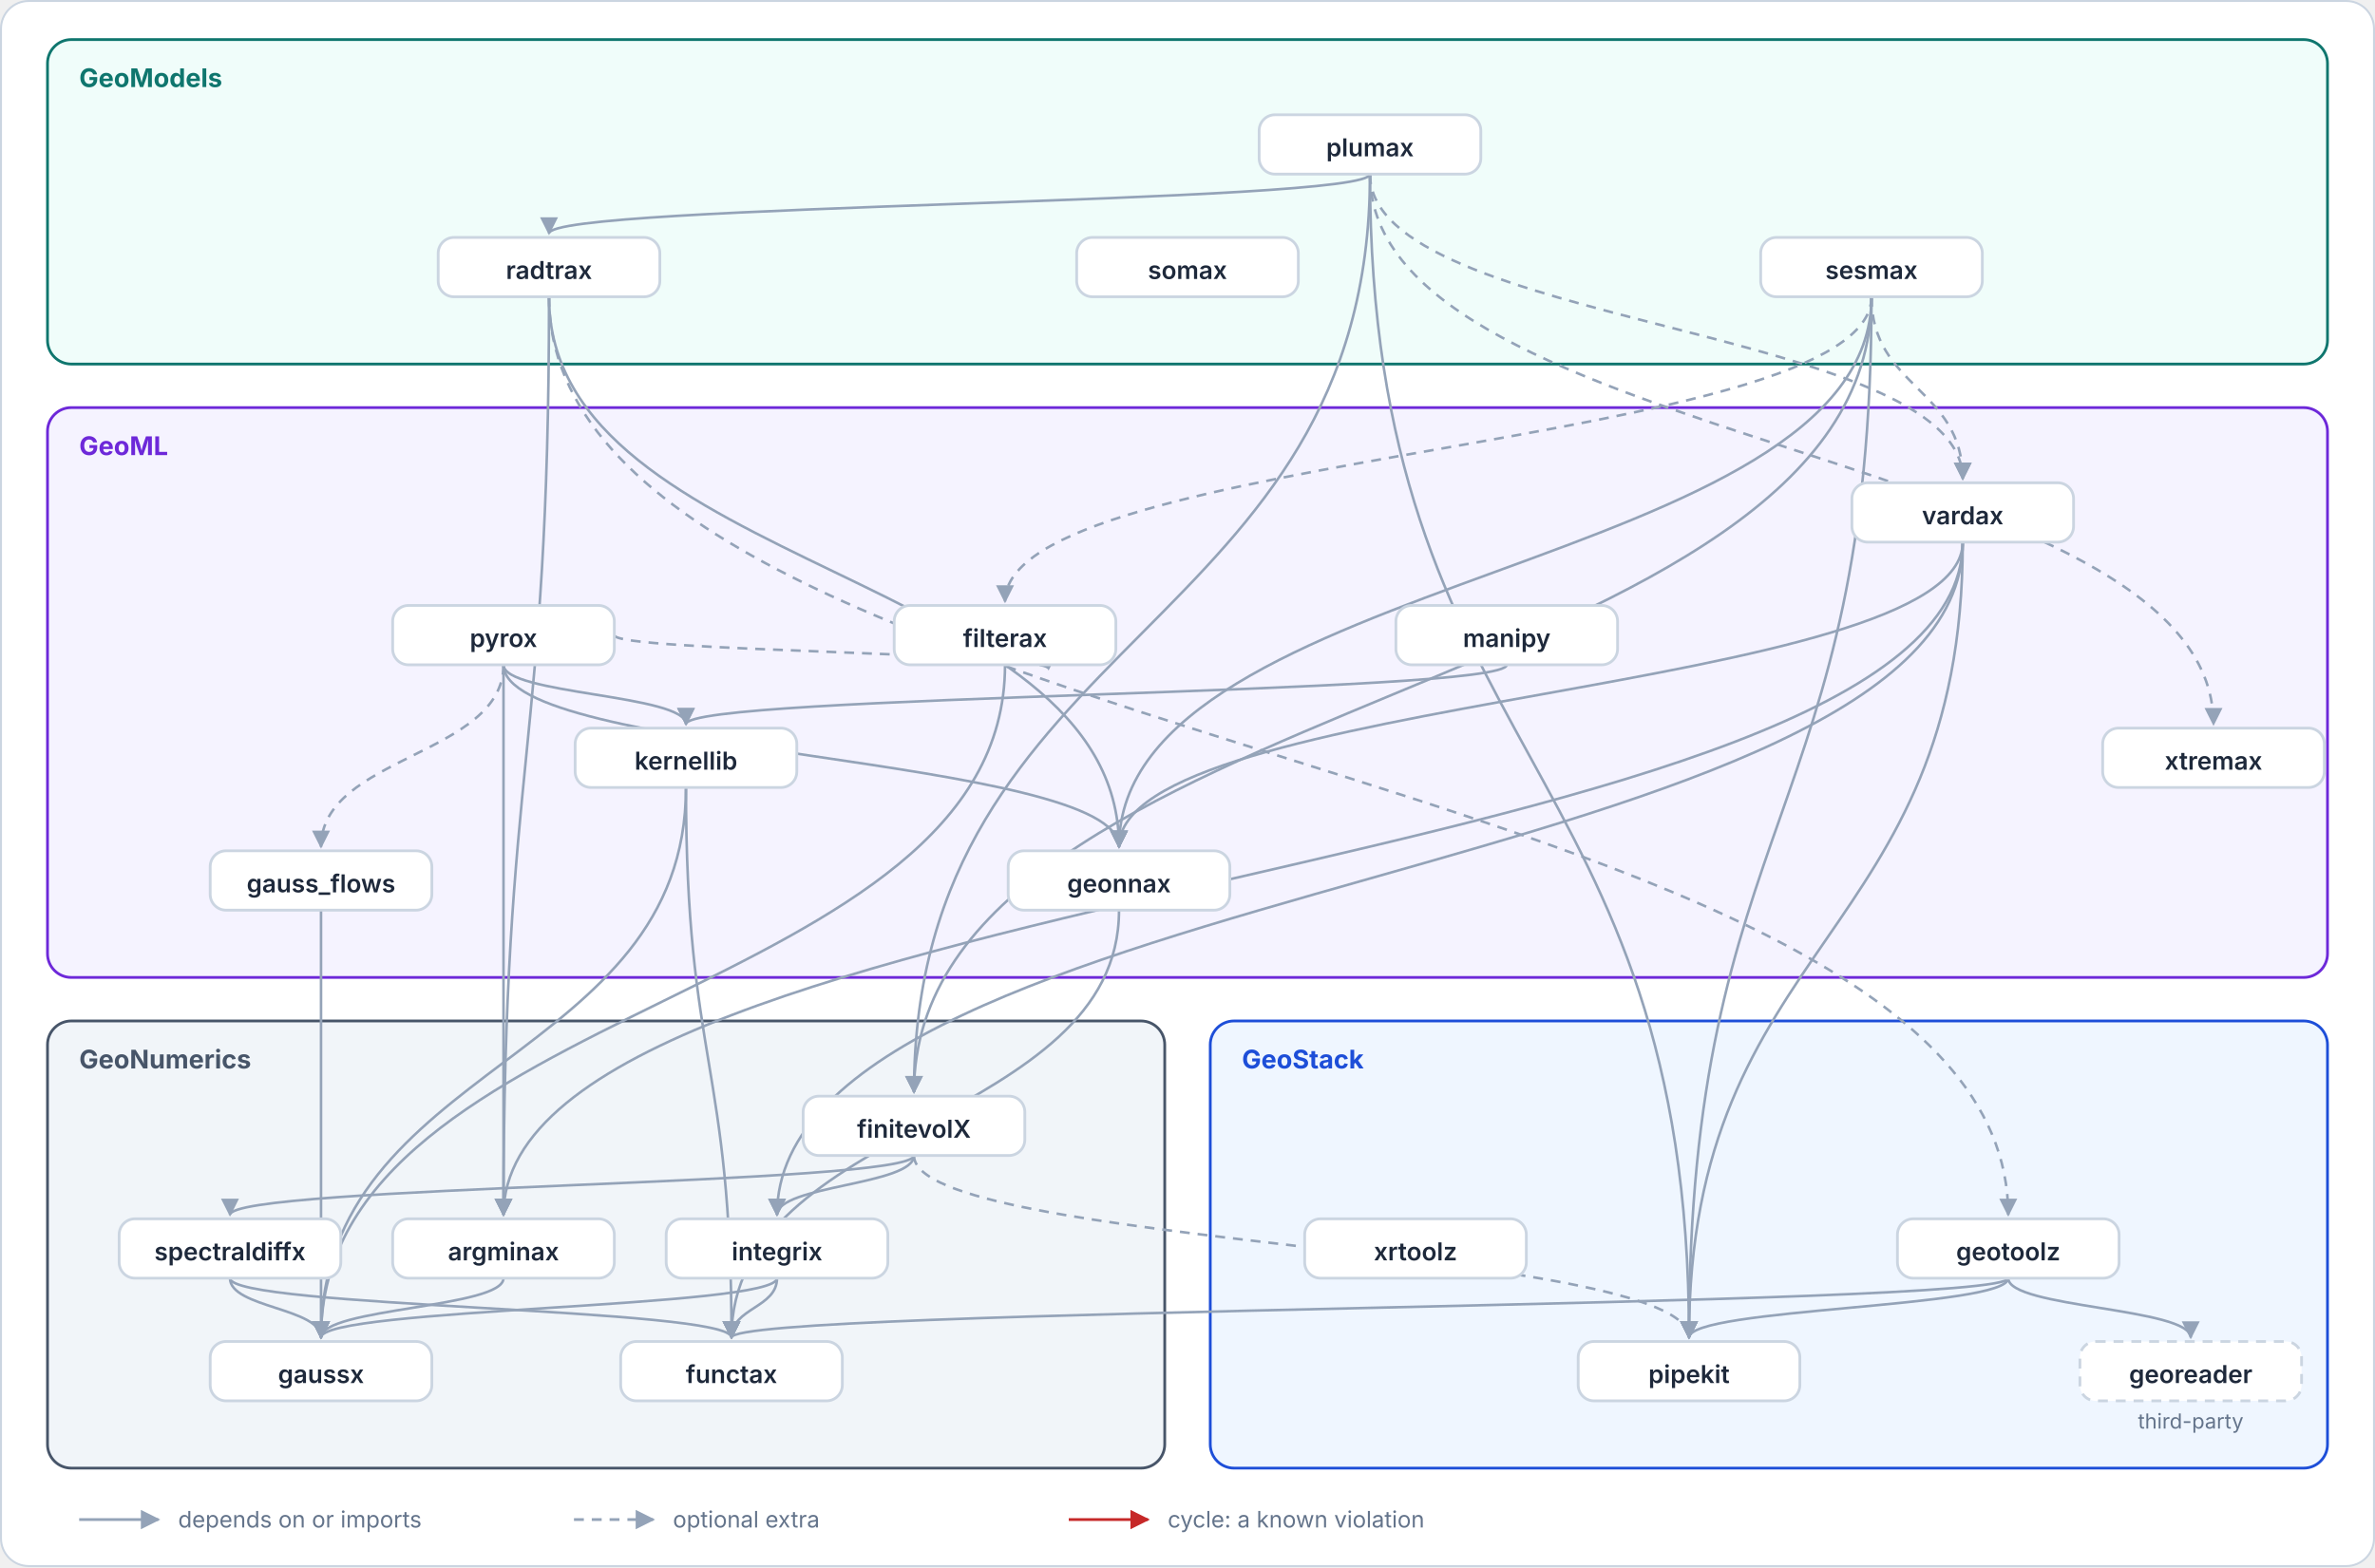
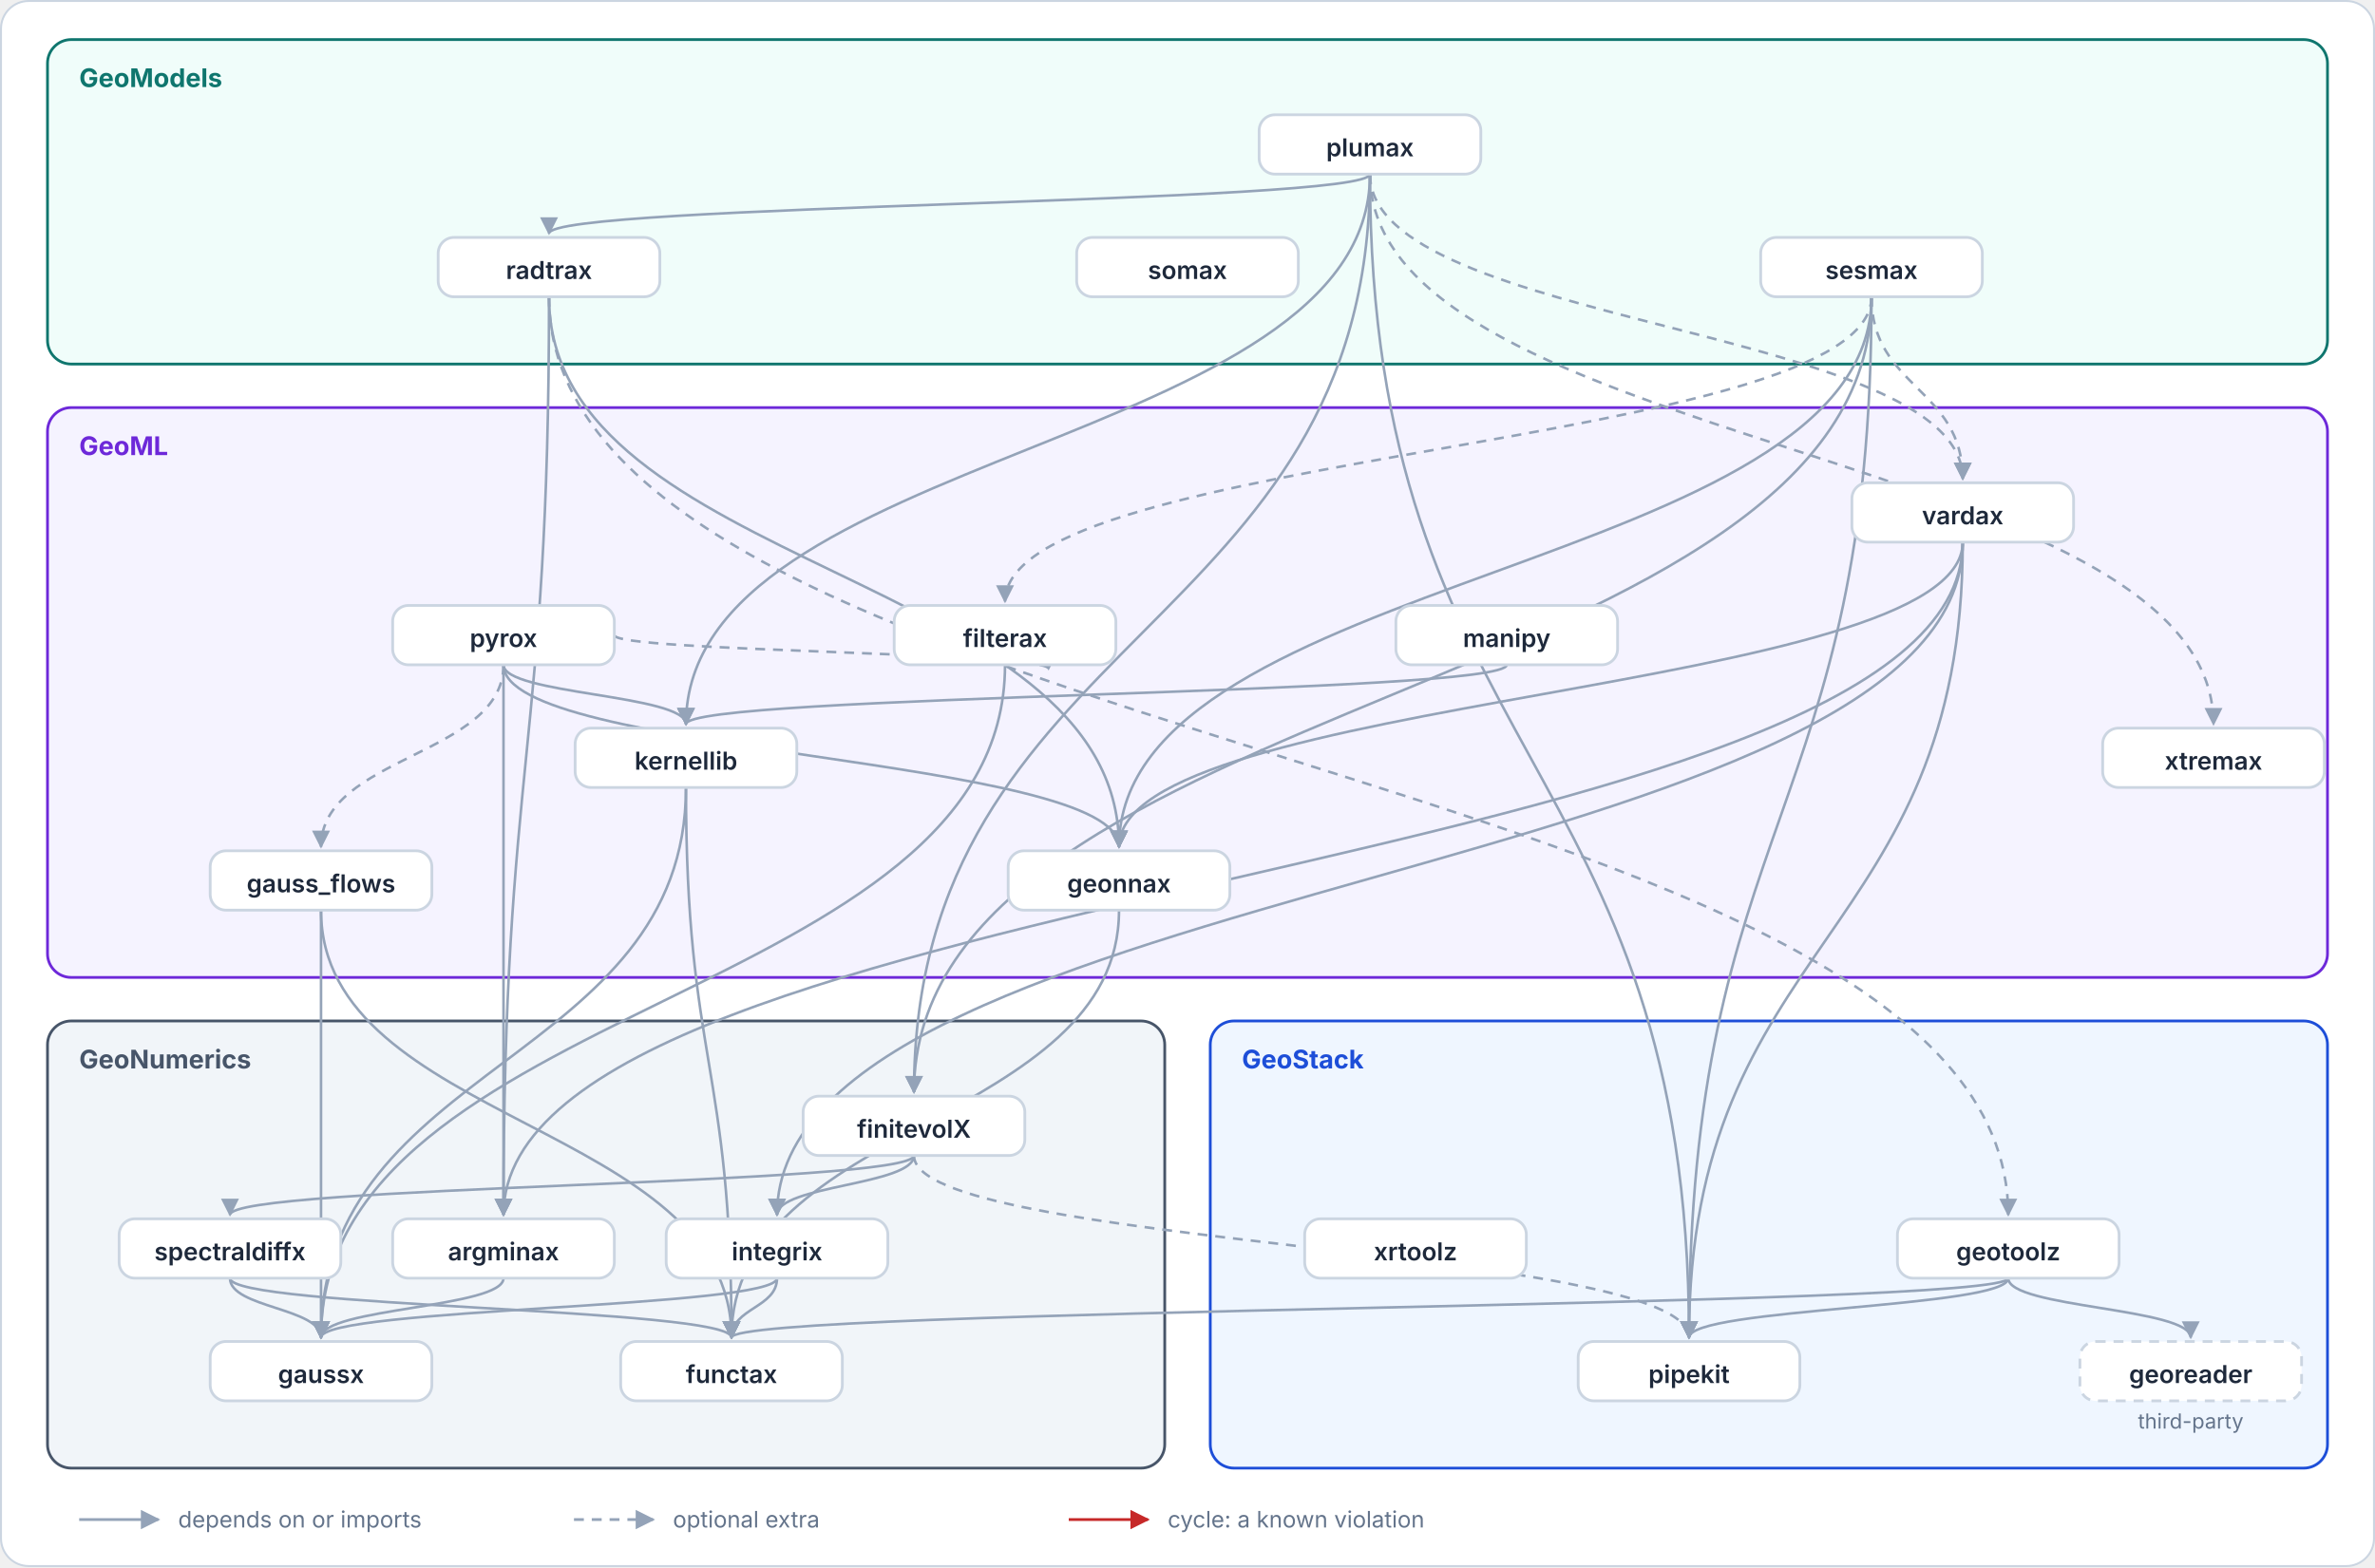
<svg xmlns="http://www.w3.org/2000/svg" viewBox="0 0 1200 792" width="1200" height="792" role="img" aria-label="How the repositories import each other, by layer: imports point down, GeoStack and GeoNumerics sit side by side at the bottom. Solid edges are dependencies or imports, dashed edges optional extras; red edges form a cycle, a known violation. Drawn from the generated graph on the dependency-graph page." font-family="Inter, 'Helvetica Neue', Arial, 'DejaVu Sans', sans-serif">
  <defs>
    <marker id="m94a3b8" viewBox="0 0 10 10" refX="9" refY="5" markerWidth="7" markerHeight="7" orient="auto-start-reverse">
      <path d="M0,0 L10,5 L0,10 z" fill="#94a3b8" />
    </marker>
    <marker id="mc62828" viewBox="0 0 10 10" refX="9" refY="5" markerWidth="7" markerHeight="7" orient="auto-start-reverse">
      <path d="M0,0 L10,5 L0,10 z" fill="#c62828" />
    </marker>
  </defs>
  <rect x="0.5" y="0.5" width="1199" height="791" rx="14" fill="#ffffff" stroke="#cbd5e1" />
  <rect x="24.0" y="20.0" width="1152.0" height="164.0" rx="12" fill="#f0fdfa" stroke="#0f766e" stroke-width="1.4" />
  <text x="40.0" y="44.0" font-size="13" fill="#0f766e" text-anchor="start" font-weight="700">GeoModels</text>
  <rect x="24.0" y="206.0" width="1152.0" height="288.0" rx="12" fill="#f5f3ff" stroke="#6d28d9" stroke-width="1.4" />
  <text x="40.0" y="230.0" font-size="13" fill="#6d28d9" text-anchor="start" font-weight="700">GeoML</text>
  <rect x="24.0" y="516.0" width="564.5" height="226.0" rx="12" fill="#f1f5f9" stroke="#475569" stroke-width="1.4" />
  <text x="40.0" y="540.0" font-size="13" fill="#475569" text-anchor="start" font-weight="700">GeoNumerics</text>
  <rect x="611.5" y="516.0" width="564.5" height="226.0" rx="12" fill="#eff6ff" stroke="#1d4ed8" stroke-width="1.4" />
  <text x="627.5" y="540.0" font-size="13" fill="#1d4ed8" text-anchor="start" font-weight="700">GeoStack</text>
  <path d="M254.4,646.0 C254.4,661.0 162.2,661.0 162.2,676.0" fill="none" stroke="#94a3b8" stroke-width="1.3" marker-end="url(#m94a3b8)" />
  <path d="M507.8,336.0 C507.8,506.0 162.2,506.0 162.2,676.0" fill="none" stroke="#94a3b8" stroke-width="1.3" marker-end="url(#m94a3b8)" />
  <path d="M461.8,584.0 C461.8,599.0 392.6,599.0 392.6,614.0" fill="none" stroke="#94a3b8" stroke-width="1.3" marker-end="url(#m94a3b8)" />
  <path d="M461.8,584.0 C461.8,630.0 853.4,630.0 853.4,676.0" fill="none" stroke="#94a3b8" stroke-width="1.3" stroke-dasharray="5 4" marker-end="url(#m94a3b8)" />
  <path d="M461.8,584.0 C461.8,599.0 116.2,599.0 116.2,614.0" fill="none" stroke="#94a3b8" stroke-width="1.3" marker-end="url(#m94a3b8)" />
+   <path d="M162.2,460.0 C162.2,568.0 369.6,568.0 369.6,676.0" fill="none" stroke="#94a3b8" stroke-width="1.3" marker-end="url(#m94a3b8)" />
  <path d="M162.2,460.0 C162.2,568.0 162.2,568.0 162.2,676.0" fill="none" stroke="#94a3b8" stroke-width="1.3" marker-end="url(#m94a3b8)" />
  <path d="M565.4,460.0 C565.4,568.0 369.6,568.0 369.6,676.0" fill="none" stroke="#94a3b8" stroke-width="1.3" marker-end="url(#m94a3b8)" />
  <path d="M1014.7,646.0 C1014.7,661.0 369.6,661.0 369.6,676.0" fill="none" stroke="#94a3b8" stroke-width="1.3" marker-end="url(#m94a3b8)" />
  <path d="M1014.7,646.0 C1014.7,661.0 1106.9,661.0 1106.9,676.0" fill="none" stroke="#94a3b8" stroke-width="1.3" marker-end="url(#m94a3b8)" />
  <path d="M1014.7,646.0 C1014.7,661.0 853.4,661.0 853.4,676.0" fill="none" stroke="#94a3b8" stroke-width="1.3" marker-end="url(#m94a3b8)" />
  <path d="M392.6,646.0 C392.6,661.0 369.6,661.0 369.6,676.0" fill="none" stroke="#94a3b8" stroke-width="1.3" marker-end="url(#m94a3b8)" />
  <path d="M392.6,646.0 C392.6,661.0 162.2,661.0 162.2,676.0" fill="none" stroke="#94a3b8" stroke-width="1.3" marker-end="url(#m94a3b8)" />
  <path d="M346.6,398.0 C346.6,537.0 369.6,537.0 369.6,676.0" fill="none" stroke="#94a3b8" stroke-width="1.3" marker-end="url(#m94a3b8)" />
  <path d="M346.6,398.0 C346.6,537.0 162.2,537.0 162.2,676.0" fill="none" stroke="#94a3b8" stroke-width="1.3" marker-end="url(#m94a3b8)" />
  <path d="M761.3,336.0 C761.3,351.0 346.6,351.0 346.6,366.0" fill="none" stroke="#94a3b8" stroke-width="1.3" marker-end="url(#m94a3b8)" />
  <path d="M692.2,88.0 C692.2,320.0 461.8,320.0 461.8,552.0" fill="none" stroke="#94a3b8" stroke-width="1.3" marker-end="url(#m94a3b8)" />
+   <path d="M692.2,88.0 C692.2,227.0 346.6,227.0 346.6,366.0" fill="none" stroke="#94a3b8" stroke-width="1.3" marker-end="url(#m94a3b8)" />
  <path d="M692.2,88.0 C692.2,382.0 853.4,382.0 853.4,676.0" fill="none" stroke="#94a3b8" stroke-width="1.3" marker-end="url(#m94a3b8)" />
  <path d="M692.2,88.0 C692.2,103.0 277.4,103.0 277.4,118.0" fill="none" stroke="#94a3b8" stroke-width="1.3" marker-end="url(#m94a3b8)" />
  <path d="M692.2,88.0 C692.2,165.0 991.7,165.0 991.7,242.0" fill="none" stroke="#94a3b8" stroke-width="1.3" stroke-dasharray="5 4" marker-end="url(#m94a3b8)" />
  <path d="M692.2,88.0 C692.2,227.0 1118.4,227.0 1118.4,366.0" fill="none" stroke="#94a3b8" stroke-width="1.3" stroke-dasharray="5 4" marker-end="url(#m94a3b8)" />
  <path d="M254.4,336.0 C254.4,475.0 254.4,475.0 254.4,614.0" fill="none" stroke="#94a3b8" stroke-width="1.3" marker-end="url(#m94a3b8)" />
  <path d="M310.4,321.0 C310.4,329.5 529.8,329.5 529.8,338.0" fill="none" stroke="#94a3b8" stroke-width="1.3" stroke-dasharray="5 4" marker-end="url(#m94a3b8)" />
  <path d="M254.4,336.0 C254.4,382.0 162.2,382.0 162.2,428.0" fill="none" stroke="#94a3b8" stroke-width="1.3" stroke-dasharray="5 4" marker-end="url(#m94a3b8)" />
  <path d="M254.4,336.0 C254.4,382.0 565.4,382.0 565.4,428.0" fill="none" stroke="#94a3b8" stroke-width="1.3" marker-end="url(#m94a3b8)" />
  <path d="M254.4,336.0 C254.4,351.0 346.6,351.0 346.6,366.0" fill="none" stroke="#94a3b8" stroke-width="1.3" marker-end="url(#m94a3b8)" />
  <path d="M277.4,150.0 C277.4,382.0 254.4,382.0 254.4,614.0" fill="none" stroke="#94a3b8" stroke-width="1.3" marker-end="url(#m94a3b8)" />
  <path d="M277.4,150.0 C277.4,289.0 565.4,289.0 565.4,428.0" fill="none" stroke="#94a3b8" stroke-width="1.3" marker-end="url(#m94a3b8)" />
  <path d="M277.4,150.0 C277.4,382.0 1014.7,382.0 1014.7,614.0" fill="none" stroke="#94a3b8" stroke-width="1.3" stroke-dasharray="5 4" marker-end="url(#m94a3b8)" />
  <path d="M945.6,150.0 C945.6,227.0 507.8,227.0 507.8,304.0" fill="none" stroke="#94a3b8" stroke-width="1.3" stroke-dasharray="5 4" marker-end="url(#m94a3b8)" />
  <path d="M945.6,150.0 C945.6,351.0 461.8,351.0 461.8,552.0" fill="none" stroke="#94a3b8" stroke-width="1.3" marker-end="url(#m94a3b8)" />
  <path d="M945.6,150.0 C945.6,289.0 565.4,289.0 565.4,428.0" fill="none" stroke="#94a3b8" stroke-width="1.3" marker-end="url(#m94a3b8)" />
  <path d="M945.6,150.0 C945.6,413.0 853.4,413.0 853.4,676.0" fill="none" stroke="#94a3b8" stroke-width="1.3" marker-end="url(#m94a3b8)" />
  <path d="M945.6,150.0 C945.6,196.0 991.7,196.0 991.7,242.0" fill="none" stroke="#94a3b8" stroke-width="1.3" stroke-dasharray="5 4" marker-end="url(#m94a3b8)" />
  <path d="M116.2,646.0 C116.2,661.0 369.6,661.0 369.6,676.0" fill="none" stroke="#94a3b8" stroke-width="1.3" marker-end="url(#m94a3b8)" />
  <path d="M116.2,646.0 C116.2,661.0 162.2,661.0 162.2,676.0" fill="none" stroke="#94a3b8" stroke-width="1.3" marker-end="url(#m94a3b8)" />
  <path d="M991.7,274.0 C991.7,444.0 254.4,444.0 254.4,614.0" fill="none" stroke="#94a3b8" stroke-width="1.3" marker-end="url(#m94a3b8)" />
  <path d="M991.7,274.0 C991.7,351.0 565.4,351.0 565.4,428.0" fill="none" stroke="#94a3b8" stroke-width="1.3" marker-end="url(#m94a3b8)" />
  <path d="M991.7,274.0 C991.7,444.0 392.6,444.0 392.6,614.0" fill="none" stroke="#94a3b8" stroke-width="1.3" marker-end="url(#m94a3b8)" />
  <path d="M991.7,274.0 C991.7,475.0 853.4,475.0 853.4,676.0" fill="none" stroke="#94a3b8" stroke-width="1.3" marker-end="url(#m94a3b8)" />
  <rect x="636.2" y="58.0" width="112.0" height="30.0" rx="8" fill="#ffffff" stroke="#cbd5e1" stroke-width="1.4" />
  <text x="692.2" y="79.0" font-size="12.5" fill="#1e293b" text-anchor="middle" font-weight="600">plumax</text>
  <rect x="221.4" y="120.0" width="112.0" height="30.0" rx="8" fill="#ffffff" stroke="#cbd5e1" stroke-width="1.4" />
  <text x="277.4" y="141.0" font-size="12.5" fill="#1e293b" text-anchor="middle" font-weight="600">radtrax</text>
  <rect x="544.0" y="120.0" width="112.0" height="30.0" rx="8" fill="#ffffff" stroke="#cbd5e1" stroke-width="1.4" />
  <text x="600.0" y="141.0" font-size="12.5" fill="#1e293b" text-anchor="middle" font-weight="600">somax</text>
  <rect x="889.6" y="120.0" width="112.0" height="30.0" rx="8" fill="#ffffff" stroke="#cbd5e1" stroke-width="1.4" />
  <text x="945.6" y="141.0" font-size="12.5" fill="#1e293b" text-anchor="middle" font-weight="600">sesmax</text>
  <rect x="935.7" y="244.0" width="112.0" height="30.0" rx="8" fill="#ffffff" stroke="#cbd5e1" stroke-width="1.4" />
  <text x="991.7" y="265.0" font-size="12.5" fill="#1e293b" text-anchor="middle" font-weight="600">vardax</text>
  <rect x="198.4" y="306.0" width="112.0" height="30.0" rx="8" fill="#ffffff" stroke="#cbd5e1" stroke-width="1.4" />
  <text x="254.4" y="327.0" font-size="12.5" fill="#1e293b" text-anchor="middle" font-weight="600">pyrox</text>
  <rect x="451.8" y="306.0" width="112.0" height="30.0" rx="8" fill="#ffffff" stroke="#cbd5e1" stroke-width="1.4" />
  <text x="507.8" y="327.0" font-size="12.5" fill="#1e293b" text-anchor="middle" font-weight="600">filterax</text>
  <rect x="705.3" y="306.0" width="112.0" height="30.0" rx="8" fill="#ffffff" stroke="#cbd5e1" stroke-width="1.4" />
  <text x="761.3" y="327.0" font-size="12.5" fill="#1e293b" text-anchor="middle" font-weight="600">manipy</text>
  <rect x="290.6" y="368.0" width="112.0" height="30.0" rx="8" fill="#ffffff" stroke="#cbd5e1" stroke-width="1.4" />
  <text x="346.6" y="389.0" font-size="12.5" fill="#1e293b" text-anchor="middle" font-weight="600">kernellib</text>
  <rect x="1062.4" y="368.0" width="112.0" height="30.0" rx="8" fill="#ffffff" stroke="#cbd5e1" stroke-width="1.4" />
  <text x="1118.4" y="389.0" font-size="12.5" fill="#1e293b" text-anchor="middle" font-weight="600">xtremax</text>
  <rect x="106.2" y="430.0" width="112.0" height="30.0" rx="8" fill="#ffffff" stroke="#cbd5e1" stroke-width="1.4" />
  <text x="162.2" y="451.0" font-size="12.5" fill="#1e293b" text-anchor="middle" font-weight="600">gauss_flows</text>
  <rect x="509.4" y="430.0" width="112.0" height="30.0" rx="8" fill="#ffffff" stroke="#cbd5e1" stroke-width="1.4" />
  <text x="565.4" y="451.0" font-size="12.5" fill="#1e293b" text-anchor="middle" font-weight="600">geonnax</text>
  <rect x="405.8" y="554.0" width="112.0" height="30.0" rx="8" fill="#ffffff" stroke="#cbd5e1" stroke-width="1.4" />
  <text x="461.8" y="575.0" font-size="12.5" fill="#1e293b" text-anchor="middle" font-weight="600">finitevolX</text>
  <rect x="60.2" y="616.0" width="112.0" height="30.0" rx="8" fill="#ffffff" stroke="#cbd5e1" stroke-width="1.4" />
  <text x="116.2" y="637.0" font-size="12.5" fill="#1e293b" text-anchor="middle" font-weight="600">spectraldiffx</text>
  <rect x="198.4" y="616.0" width="112.0" height="30.0" rx="8" fill="#ffffff" stroke="#cbd5e1" stroke-width="1.4" />
  <text x="254.4" y="637.0" font-size="12.5" fill="#1e293b" text-anchor="middle" font-weight="600">argminax</text>
  <rect x="336.6" y="616.0" width="112.0" height="30.0" rx="8" fill="#ffffff" stroke="#cbd5e1" stroke-width="1.4" />
  <text x="392.6" y="637.0" font-size="12.5" fill="#1e293b" text-anchor="middle" font-weight="600">integrix</text>
  <rect x="106.2" y="678.0" width="112.0" height="30.0" rx="8" fill="#ffffff" stroke="#cbd5e1" stroke-width="1.4" />
  <text x="162.2" y="699.0" font-size="12.5" fill="#1e293b" text-anchor="middle" font-weight="600">gaussx</text>
  <rect x="313.6" y="678.0" width="112.0" height="30.0" rx="8" fill="#ffffff" stroke="#cbd5e1" stroke-width="1.4" />
  <text x="369.6" y="699.0" font-size="12.5" fill="#1e293b" text-anchor="middle" font-weight="600">functax</text>
  <rect x="659.2" y="616.0" width="112.0" height="30.0" rx="8" fill="#ffffff" stroke="#cbd5e1" stroke-width="1.4" />
  <text x="715.2" y="637.0" font-size="12.5" fill="#1e293b" text-anchor="middle" font-weight="600">xrtoolz</text>
  <rect x="958.7" y="616.0" width="112.0" height="30.0" rx="8" fill="#ffffff" stroke="#cbd5e1" stroke-width="1.4" />
  <text x="1014.7" y="637.0" font-size="12.5" fill="#1e293b" text-anchor="middle" font-weight="600">geotoolz</text>
  <rect x="797.4" y="678.0" width="112.0" height="30.0" rx="8" fill="#ffffff" stroke="#cbd5e1" stroke-width="1.4" />
  <text x="853.4" y="699.0" font-size="12.5" fill="#1e293b" text-anchor="middle" font-weight="600">pipekit</text>
  <rect x="1050.9" y="678.0" width="112.0" height="30.0" rx="8" fill="#ffffff" stroke="#cbd5e1" stroke-width="1.4" stroke-dasharray="5 4" />
  <text x="1106.9" y="699.0" font-size="12.5" fill="#1e293b" text-anchor="middle" font-weight="600">georeader</text>
  <text x="1106.9" y="722.0" font-size="10.5" fill="#64748b" text-anchor="middle" font-weight="400">third-party</text>
  <path d="M40.0,768.0 L80.0,768.0" fill="none" stroke="#94a3b8" stroke-width="1.4" stroke-linejoin="round" marker-end="url(#m94a3b8)" />
  <text x="90.0" y="772.0" font-size="11.5" fill="#64748b" text-anchor="start" font-weight="400">depends on or imports</text>
  <path d="M290.0,768.0 L330.0,768.0" fill="none" stroke="#94a3b8" stroke-width="1.4" stroke-linejoin="round" stroke-dasharray="5 4" marker-end="url(#m94a3b8)" />
  <text x="340.0" y="772.0" font-size="11.5" fill="#64748b" text-anchor="start" font-weight="400">optional extra</text>
  <path d="M540.0,768.0 L580.0,768.0" fill="none" stroke="#c62828" stroke-width="1.4" stroke-linejoin="round" marker-end="url(#mc62828)" />
  <text x="590.0" y="772.0" font-size="11.5" fill="#64748b" text-anchor="start" font-weight="400">cycle: a known violation</text>
</svg>
